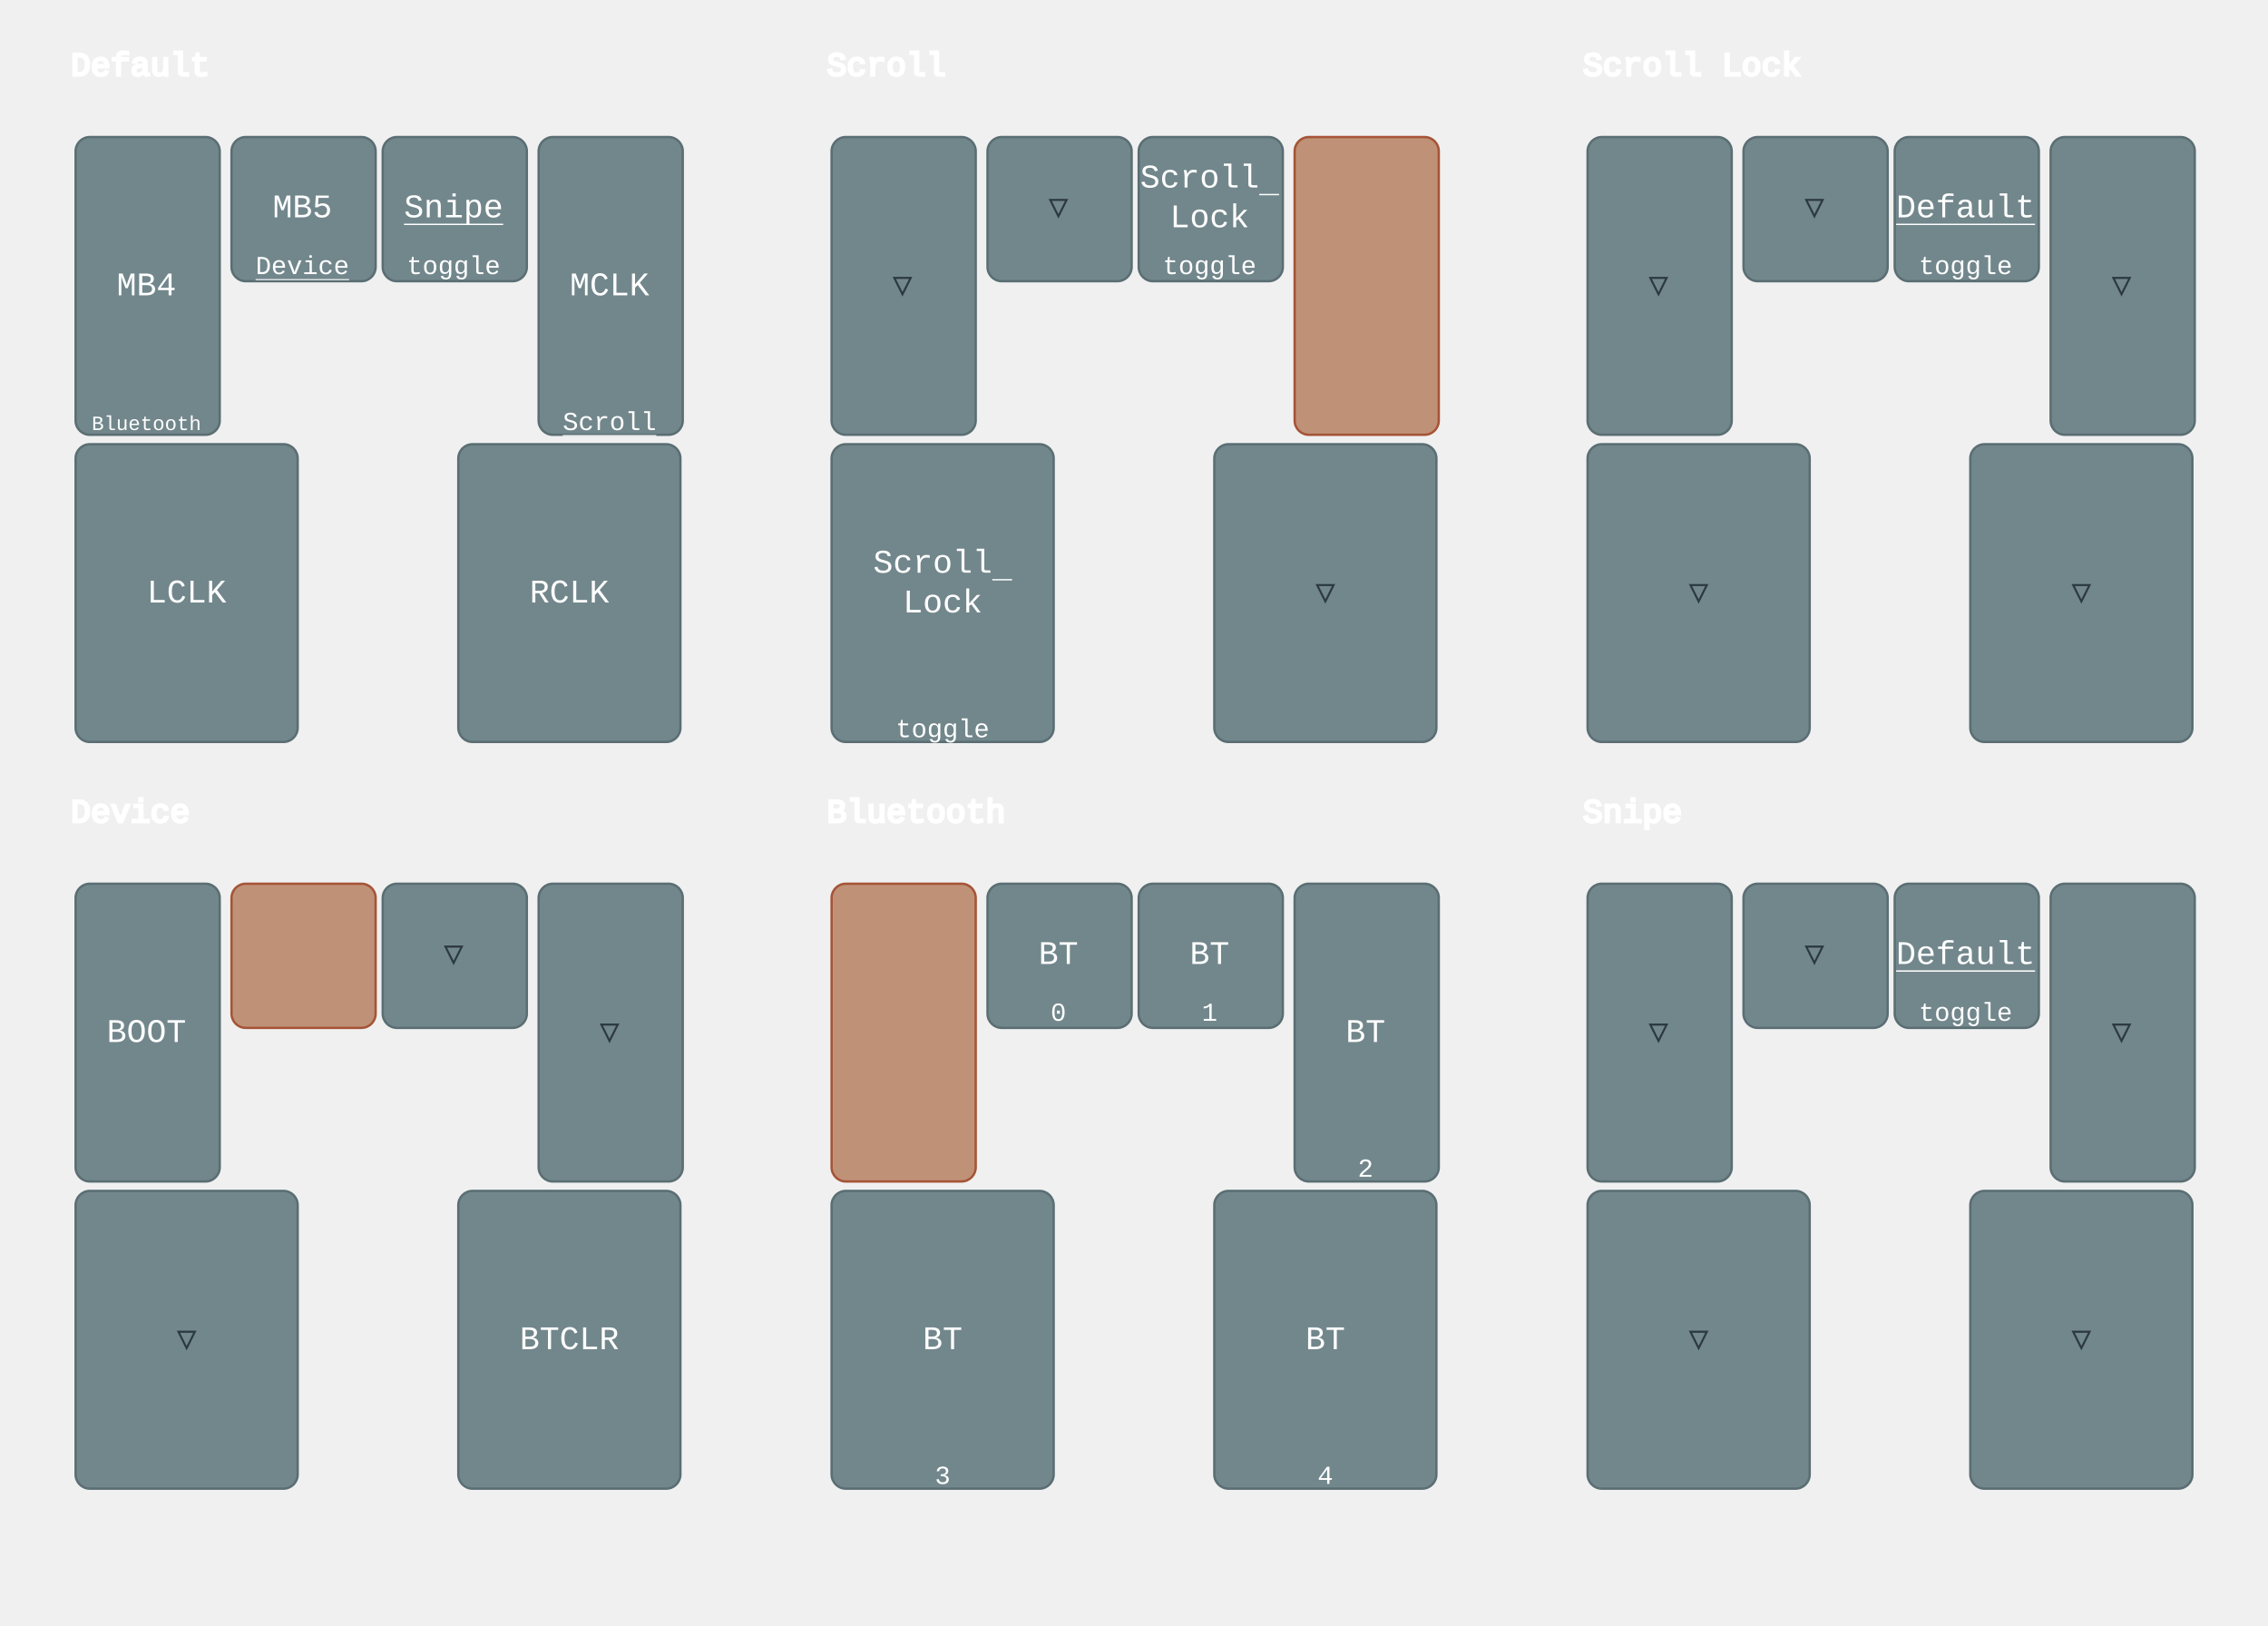
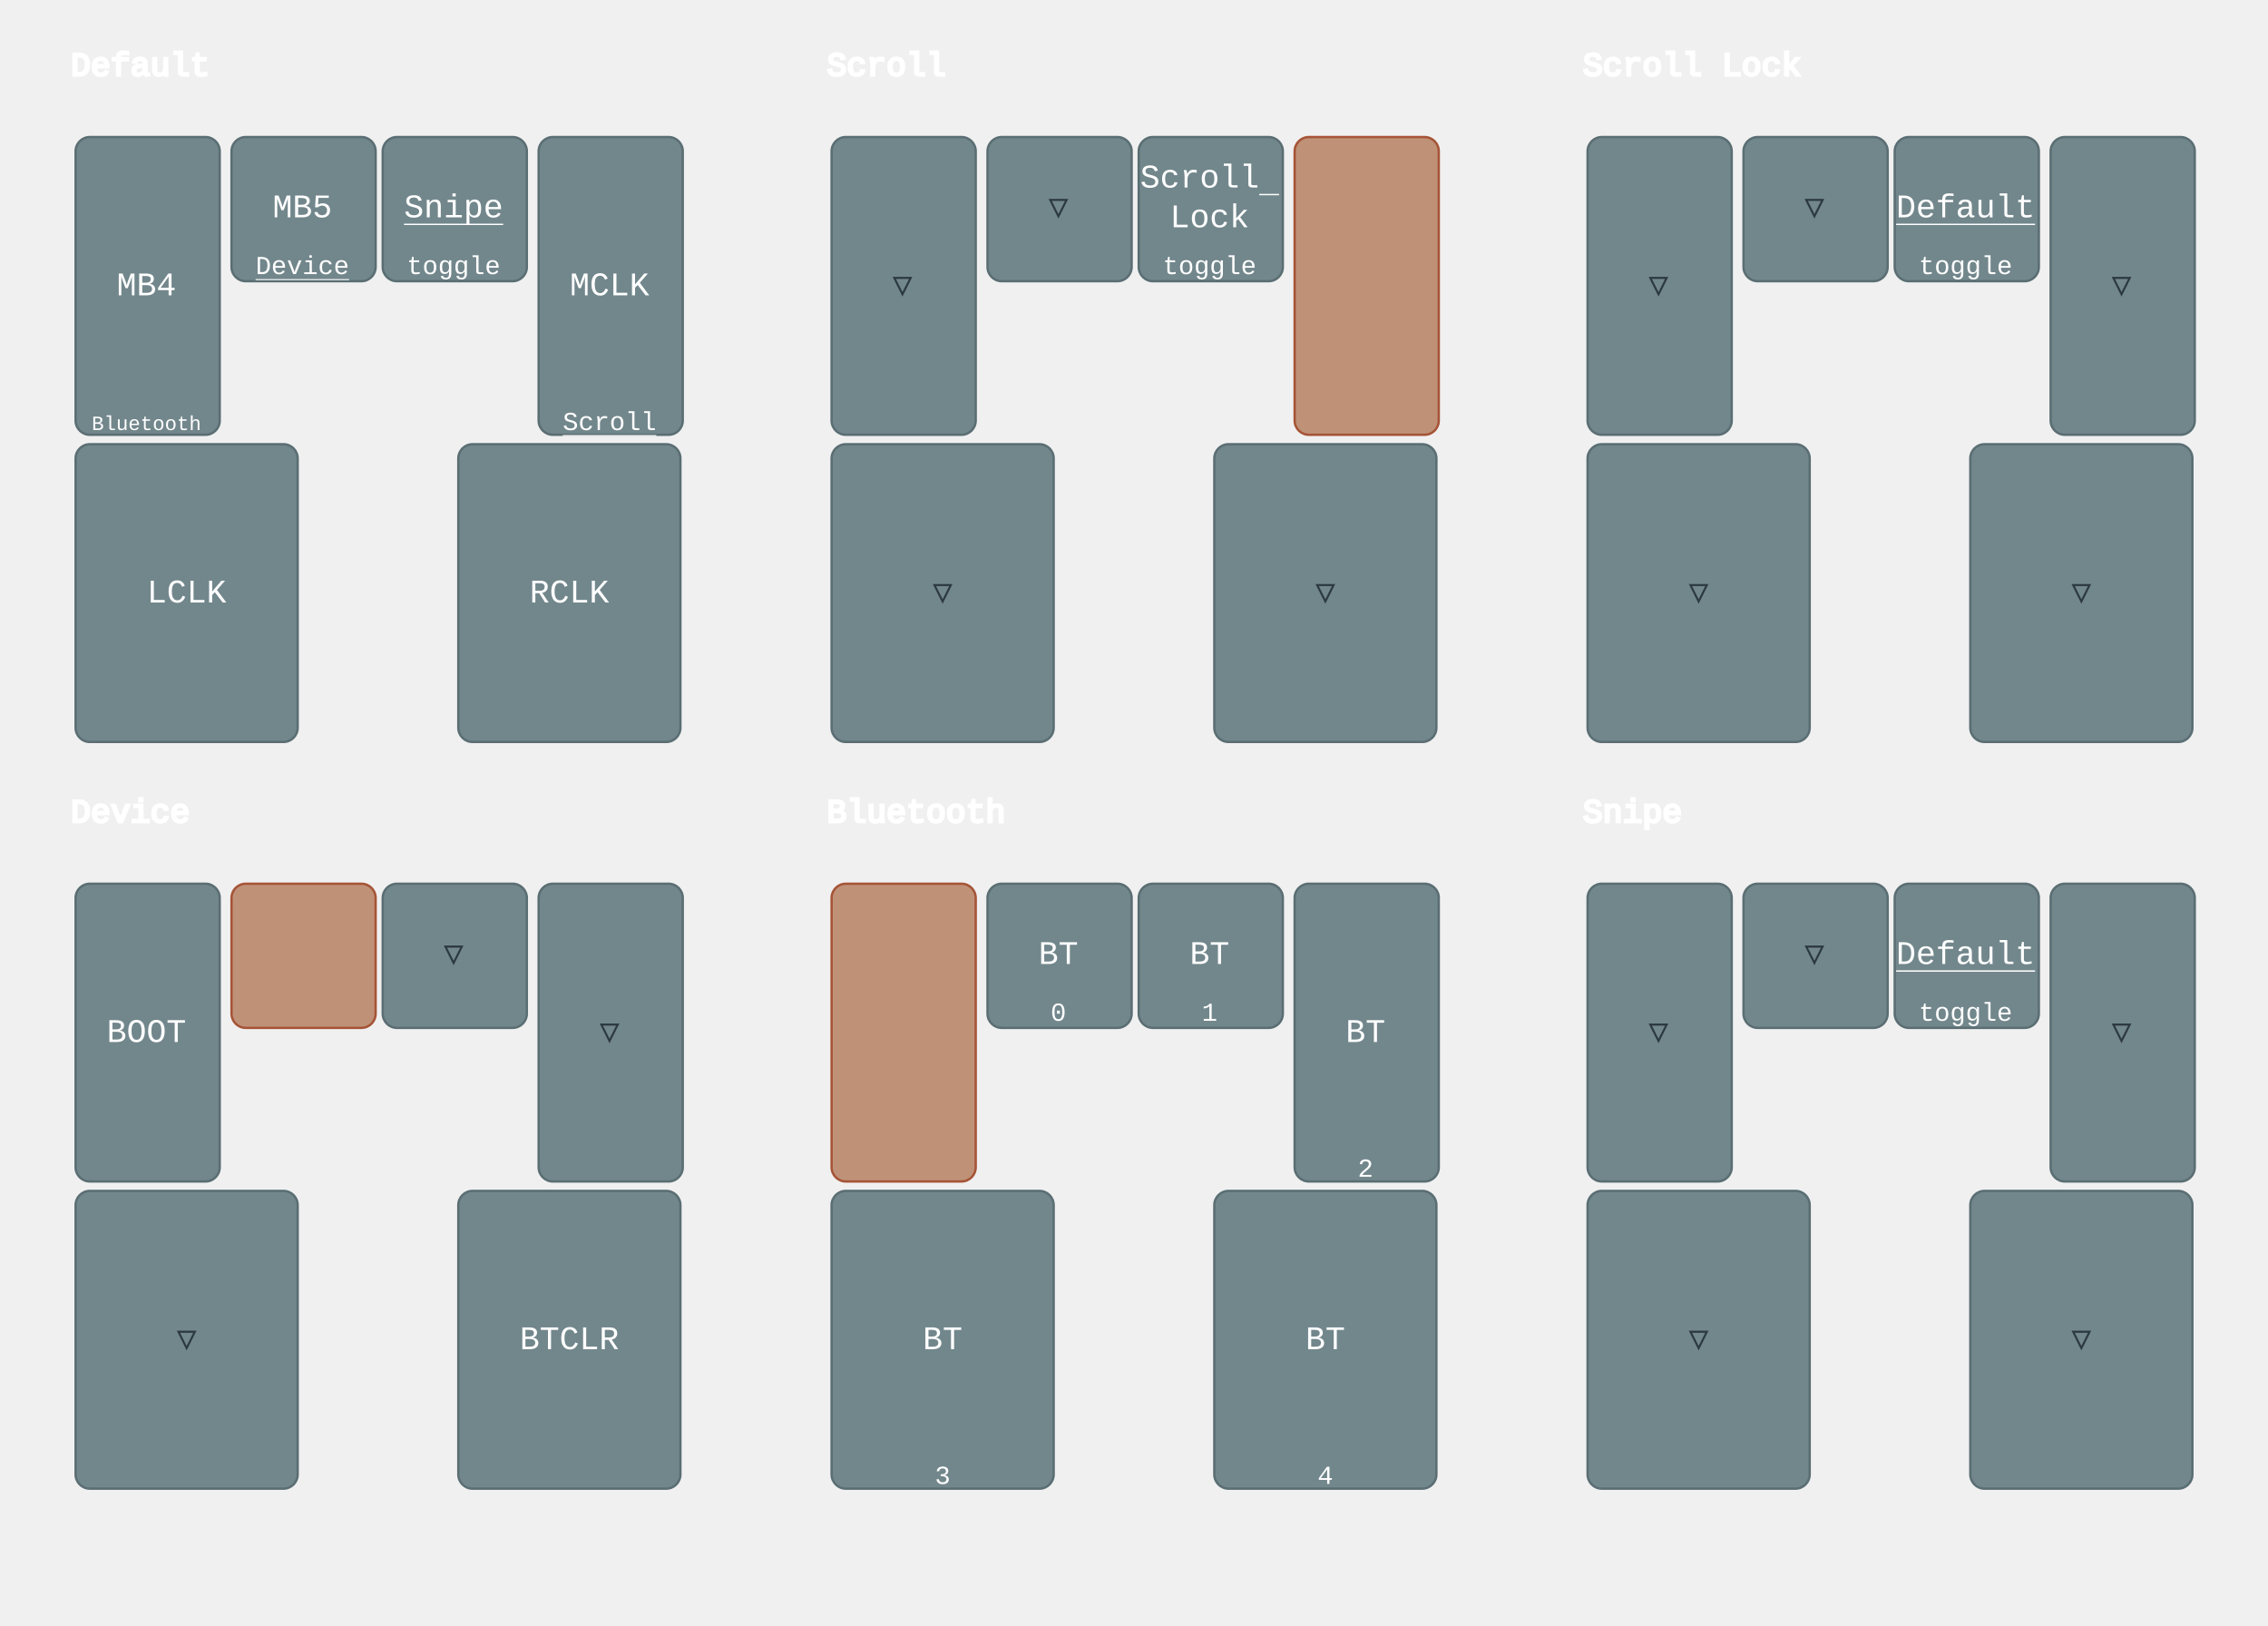
<svg xmlns="http://www.w3.org/2000/svg" width="960" height="688" viewBox="0 0 960 688" class="keymap">
  <style>svg path {
    fill: inherit;
}
svg.keymap {
    font-family: Menlo,SFMono-Regular,Consolas,Liberation Mono,monospace;
    font-size: 14px;
    font-kerning: normal;
    text-rendering: optimizeLegibility;
    fill: #FFF;
    background: #141F26;
}
rect.key {
    fill: #72878C;
    stroke: #5A6E73;
    stroke-width: 1;
}
rect.side {
    filter: brightness(90%);
}
rect.combo, rect.combo-separate {
    fill: #54929b;
    stroke: #007772;
}
rect.held, rect.combo.held {
    stroke: #A65437;
    fill: #BF9278;
}
rect.ghost, rect.combo.ghost {
    stroke-dasharray: 4, 4;
    stroke-width: 2;
}
text {
    text-anchor: middle;
    dominant-baseline: middle;
}
text.label {
    text-anchor: start;
    stroke: white;
    paint-order: stroke;
}
text.combo, text.hold, text.shifted, text.left, text.right, text.tl, text.tr, text.bl, text.br {
    font-size: 11px;
}
text.hold, text.bl, text.br {
    text-anchor: middle;
    dominant-baseline: auto;
}
text.shifted, text.tl, text.tr {
    text-anchor: middle;
    dominant-baseline: hanging;
}
text.left, text.tl, text.bl {
    text-anchor: start;
}
text.right, text.tr, text.br {
    text-anchor: end;
}
text.layer-activator {
    text-decoration: underline;
}
text.combo.hold, text.combo.shifted, text.combo.left, text.combo.right {
    font-size: 8px;
}
text.trans {
    fill: #2C3A40;
}
path.combo {
    stroke-width: 1;
    stroke: gray;
    fill: none;
}
.icon-tabler &gt; path {
    fill: inherit;
    stroke: inherit;
    stroke-width: 2;
}
.icon-tabler &gt; path[stroke="none"][fill="none"] {
    visibility: hidden;
}</style>
  <g transform="translate(30, 0)" class="layer-Default">
    <text x="0" y="28" class="label" id="Default">Default</text>
    <g transform="translate(0, 56)">
      <g transform="translate(32, 65)" class="key keypos-0">
        <rect rx="6" ry="6" x="-30" y="-63" width="61" height="126" class="key" />
        <text x="0" y="0" class="key tap">MB4</text>
        <a href="#Bluetooth">
          <text x="0" y="61" class="key hold layer-activator">
            <tspan style="font-size: 78%">Bluetooth</tspan>
          </text>
        </a>
      </g>
      <g transform="translate(98, 32)" class="key keypos-1">
        <rect rx="6" ry="6" x="-30" y="-30" width="61" height="61" class="key" />
        <text x="0" y="0" class="key tap">MB5</text>
        <a href="#Device">
          <text x="0" y="28" class="key hold layer-activator">Device</text>
        </a>
      </g>
      <g transform="translate(162, 32)" class="key keypos-2">
        <rect rx="6" ry="6" x="-30" y="-30" width="61" height="61" class="key" />
        <a href="#Snipe">
          <text x="0" y="0" class="key tap layer-activator">Snipe</text>
        </a>
        <text x="0" y="28" class="key hold">toggle</text>
      </g>
      <g transform="translate(228, 65)" class="key keypos-3">
        <rect rx="6" ry="6" x="-30" y="-63" width="61" height="126" class="key" />
        <text x="0" y="0" class="key tap">MCLK</text>
        <a href="#Scroll">
          <text x="0" y="61" class="key hold layer-activator">Scroll</text>
        </a>
      </g>
      <g transform="translate(49, 195)" class="key keypos-4">
        <rect rx="6" ry="6" x="-47" y="-63" width="94" height="126" class="key" />
        <text x="0" y="0" class="key tap">LCLK</text>
      </g>
      <g transform="translate(211, 195)" class="key keypos-5">
        <rect rx="6" ry="6" x="-47" y="-63" width="94" height="126" class="key" />
        <text x="0" y="0" class="key tap">RCLK</text>
      </g>
    </g>
  </g>
  <g transform="translate(350, 0)" class="layer-Scroll">
    <text x="0" y="28" class="label" id="Scroll">Scroll</text>
    <g transform="translate(0, 56)">
      <g transform="translate(32, 65)" class="key trans keypos-0">
        <rect rx="6" ry="6" x="-30" y="-63" width="61" height="126" class="key trans" />
        <text x="0" y="0" class="key trans tap">▽</text>
      </g>
      <g transform="translate(98, 32)" class="key trans keypos-1">
        <rect rx="6" ry="6" x="-30" y="-30" width="61" height="61" class="key trans" />
        <text x="0" y="0" class="key trans tap">▽</text>
      </g>
      <g transform="translate(162, 32)" class="key keypos-2">
        <rect rx="6" ry="6" x="-30" y="-30" width="61" height="61" class="key" />
        <a href="#Scroll-Lock">
          <text x="0" y="0" class="key tap layer-activator">
            <tspan x="0" dy="-0.9em">Scroll</tspan>
            <tspan x="0" dy="1.2em">Lock</tspan>
          </text>
        </a>
        <text x="0" y="28" class="key hold">toggle</text>
      </g>
      <g transform="translate(228, 65)" class="key held keypos-3">
        <rect rx="6" ry="6" x="-30" y="-63" width="61" height="126" class="key held" />
      </g>
-       <g transform="translate(49, 195)" class="key keypos-4">
-         <rect rx="6" ry="6" x="-47" y="-63" width="94" height="126" class="key" />
-         <a href="#Scroll-Lock">
-           <text x="0" y="0" class="key tap layer-activator">
-             <tspan x="0" dy="-0.9em">Scroll</tspan>
-             <tspan x="0" dy="1.2em">Lock</tspan>
-           </text>
-         </a>
-         <text x="0" y="61" class="key hold">toggle</text>
+       <g transform="translate(49, 195)" class="key trans keypos-4">
+         <rect rx="6" ry="6" x="-47" y="-63" width="94" height="126" class="key trans" />
+         <text x="0" y="0" class="key trans tap">▽</text>
      </g>
      <g transform="translate(211, 195)" class="key trans keypos-5">
        <rect rx="6" ry="6" x="-47" y="-63" width="94" height="126" class="key trans" />
        <text x="0" y="0" class="key trans tap">▽</text>
      </g>
    </g>
  </g>
  <g transform="translate(670, 0)" class="layer-Scroll Lock">
    <text x="0" y="28" class="label" id="Scroll-Lock">Scroll Lock</text>
    <g transform="translate(0, 56)">
      <g transform="translate(32, 65)" class="key trans keypos-0">
        <rect rx="6" ry="6" x="-30" y="-63" width="61" height="126" class="key trans" />
        <text x="0" y="0" class="key trans tap">▽</text>
      </g>
      <g transform="translate(98, 32)" class="key trans keypos-1">
        <rect rx="6" ry="6" x="-30" y="-30" width="61" height="61" class="key trans" />
        <text x="0" y="0" class="key trans tap">▽</text>
      </g>
      <g transform="translate(162, 32)" class="key keypos-2">
        <rect rx="6" ry="6" x="-30" y="-30" width="61" height="61" class="key" />
        <a href="#Default">
          <text x="0" y="0" class="key tap layer-activator">Default</text>
        </a>
        <text x="0" y="28" class="key hold">toggle</text>
      </g>
      <g transform="translate(228, 65)" class="key trans keypos-3">
        <rect rx="6" ry="6" x="-30" y="-63" width="61" height="126" class="key trans" />
        <text x="0" y="0" class="key trans tap">▽</text>
      </g>
      <g transform="translate(49, 195)" class="key trans keypos-4">
        <rect rx="6" ry="6" x="-47" y="-63" width="94" height="126" class="key trans" />
        <text x="0" y="0" class="key trans tap">▽</text>
      </g>
      <g transform="translate(211, 195)" class="key trans keypos-5">
        <rect rx="6" ry="6" x="-47" y="-63" width="94" height="126" class="key trans" />
        <text x="0" y="0" class="key trans tap">▽</text>
      </g>
    </g>
  </g>
  <g transform="translate(30, 316)" class="layer-Device">
    <text x="0" y="28" class="label" id="Device">Device</text>
    <g transform="translate(0, 56)">
      <g transform="translate(32, 65)" class="key keypos-0">
        <rect rx="6" ry="6" x="-30" y="-63" width="61" height="126" class="key" />
        <text x="0" y="0" class="key tap">BOOT</text>
      </g>
      <g transform="translate(98, 32)" class="key held keypos-1">
        <rect rx="6" ry="6" x="-30" y="-30" width="61" height="61" class="key held" />
      </g>
      <g transform="translate(162, 32)" class="key trans keypos-2">
        <rect rx="6" ry="6" x="-30" y="-30" width="61" height="61" class="key trans" />
        <text x="0" y="0" class="key trans tap">▽</text>
      </g>
      <g transform="translate(228, 65)" class="key trans keypos-3">
        <rect rx="6" ry="6" x="-30" y="-63" width="61" height="126" class="key trans" />
        <text x="0" y="0" class="key trans tap">▽</text>
      </g>
      <g transform="translate(49, 195)" class="key trans keypos-4">
        <rect rx="6" ry="6" x="-47" y="-63" width="94" height="126" class="key trans" />
        <text x="0" y="0" class="key trans tap">▽</text>
      </g>
      <g transform="translate(211, 195)" class="key keypos-5">
        <rect rx="6" ry="6" x="-47" y="-63" width="94" height="126" class="key" />
        <text x="0" y="0" class="key tap">BTCLR</text>
      </g>
    </g>
  </g>
  <g transform="translate(350, 316)" class="layer-Bluetooth">
    <text x="0" y="28" class="label" id="Bluetooth">Bluetooth</text>
    <g transform="translate(0, 56)">
      <g transform="translate(32, 65)" class="key held keypos-0">
        <rect rx="6" ry="6" x="-30" y="-63" width="61" height="126" class="key held" />
      </g>
      <g transform="translate(98, 32)" class="key keypos-1">
        <rect rx="6" ry="6" x="-30" y="-30" width="61" height="61" class="key" />
        <text x="0" y="0" class="key tap">BT</text>
        <text x="0" y="28" class="key hold">0</text>
      </g>
      <g transform="translate(162, 32)" class="key keypos-2">
        <rect rx="6" ry="6" x="-30" y="-30" width="61" height="61" class="key" />
        <text x="0" y="0" class="key tap">BT</text>
        <text x="0" y="28" class="key hold">1</text>
      </g>
      <g transform="translate(228, 65)" class="key keypos-3">
        <rect rx="6" ry="6" x="-30" y="-63" width="61" height="126" class="key" />
        <text x="0" y="0" class="key tap">BT</text>
        <text x="0" y="61" class="key hold">2</text>
      </g>
      <g transform="translate(49, 195)" class="key keypos-4">
        <rect rx="6" ry="6" x="-47" y="-63" width="94" height="126" class="key" />
        <text x="0" y="0" class="key tap">BT</text>
        <text x="0" y="61" class="key hold">3</text>
      </g>
      <g transform="translate(211, 195)" class="key keypos-5">
        <rect rx="6" ry="6" x="-47" y="-63" width="94" height="126" class="key" />
        <text x="0" y="0" class="key tap">BT</text>
        <text x="0" y="61" class="key hold">4</text>
      </g>
    </g>
  </g>
  <g transform="translate(670, 316)" class="layer-Snipe">
    <text x="0" y="28" class="label" id="Snipe">Snipe</text>
    <g transform="translate(0, 56)">
      <g transform="translate(32, 65)" class="key trans keypos-0">
        <rect rx="6" ry="6" x="-30" y="-63" width="61" height="126" class="key trans" />
        <text x="0" y="0" class="key trans tap">▽</text>
      </g>
      <g transform="translate(98, 32)" class="key trans keypos-1">
        <rect rx="6" ry="6" x="-30" y="-30" width="61" height="61" class="key trans" />
        <text x="0" y="0" class="key trans tap">▽</text>
      </g>
      <g transform="translate(162, 32)" class="key keypos-2">
        <rect rx="6" ry="6" x="-30" y="-30" width="61" height="61" class="key" />
        <a href="#Default">
          <text x="0" y="0" class="key tap layer-activator">Default</text>
        </a>
        <text x="0" y="28" class="key hold">toggle</text>
      </g>
      <g transform="translate(228, 65)" class="key trans keypos-3">
        <rect rx="6" ry="6" x="-30" y="-63" width="61" height="126" class="key trans" />
        <text x="0" y="0" class="key trans tap">▽</text>
      </g>
      <g transform="translate(49, 195)" class="key trans keypos-4">
        <rect rx="6" ry="6" x="-47" y="-63" width="94" height="126" class="key trans" />
        <text x="0" y="0" class="key trans tap">▽</text>
      </g>
      <g transform="translate(211, 195)" class="key trans keypos-5">
        <rect rx="6" ry="6" x="-47" y="-63" width="94" height="126" class="key trans" />
        <text x="0" y="0" class="key trans tap">▽</text>
      </g>
    </g>
  </g>
</svg>
